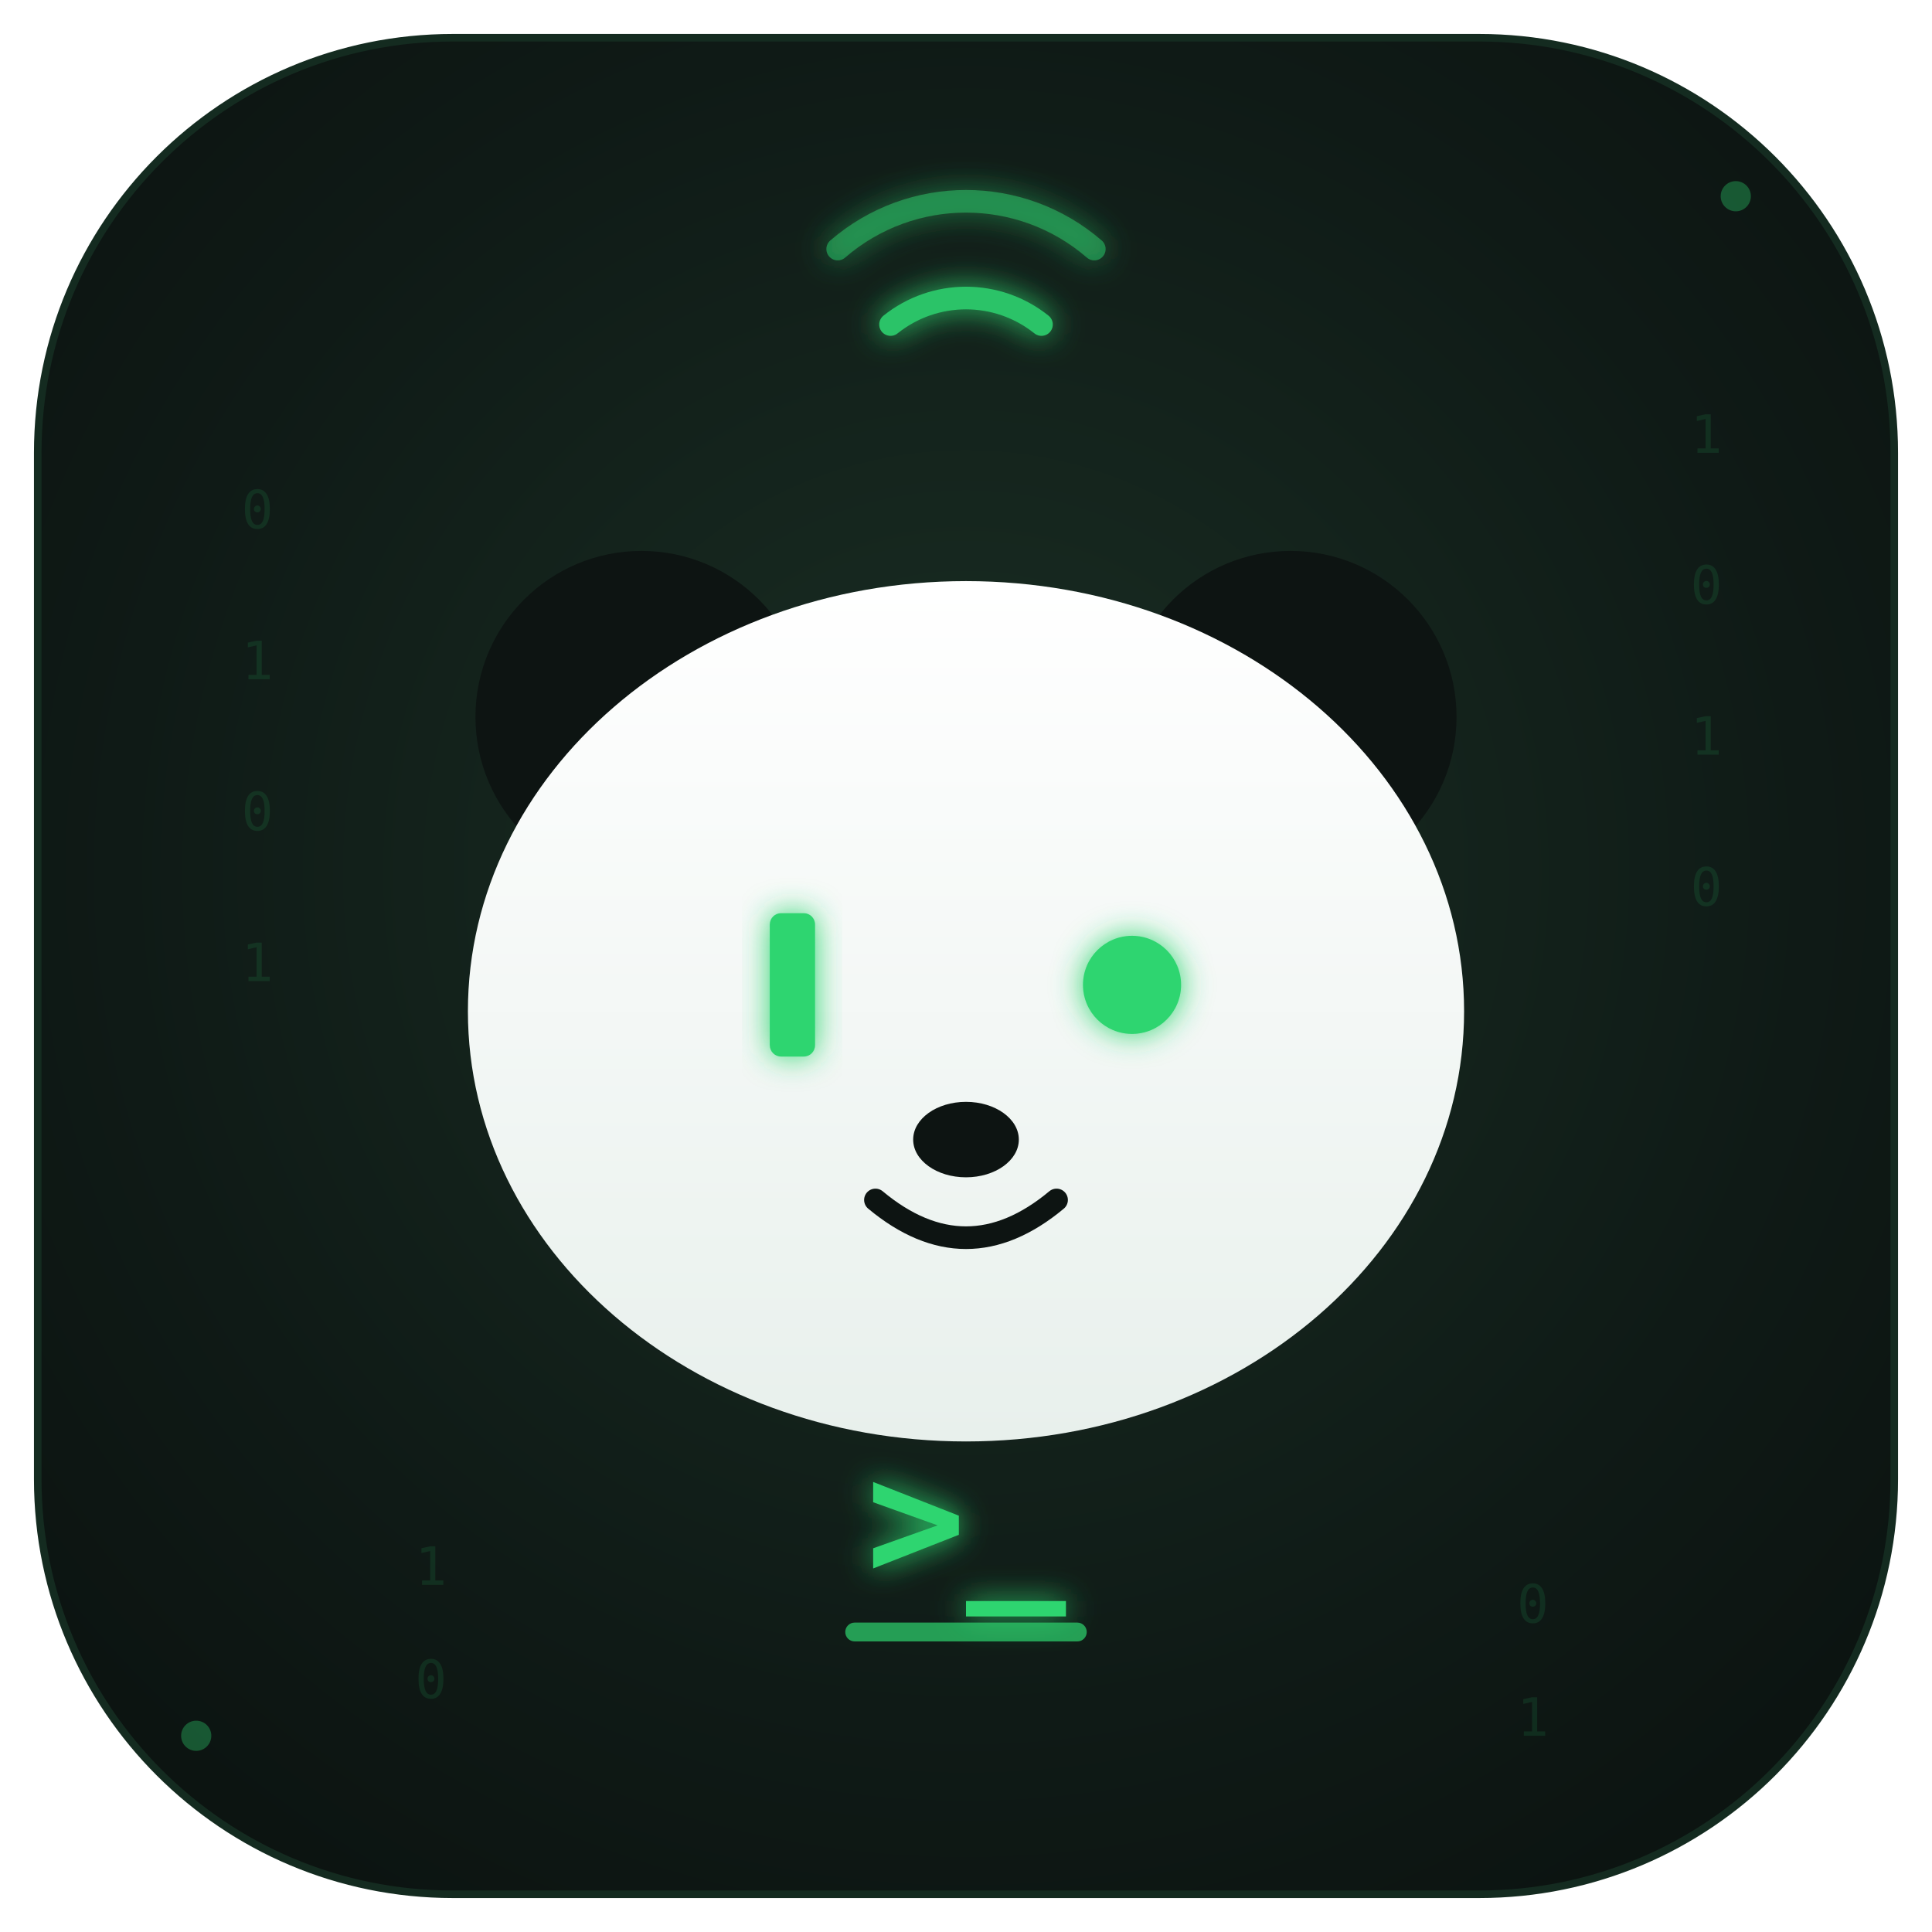
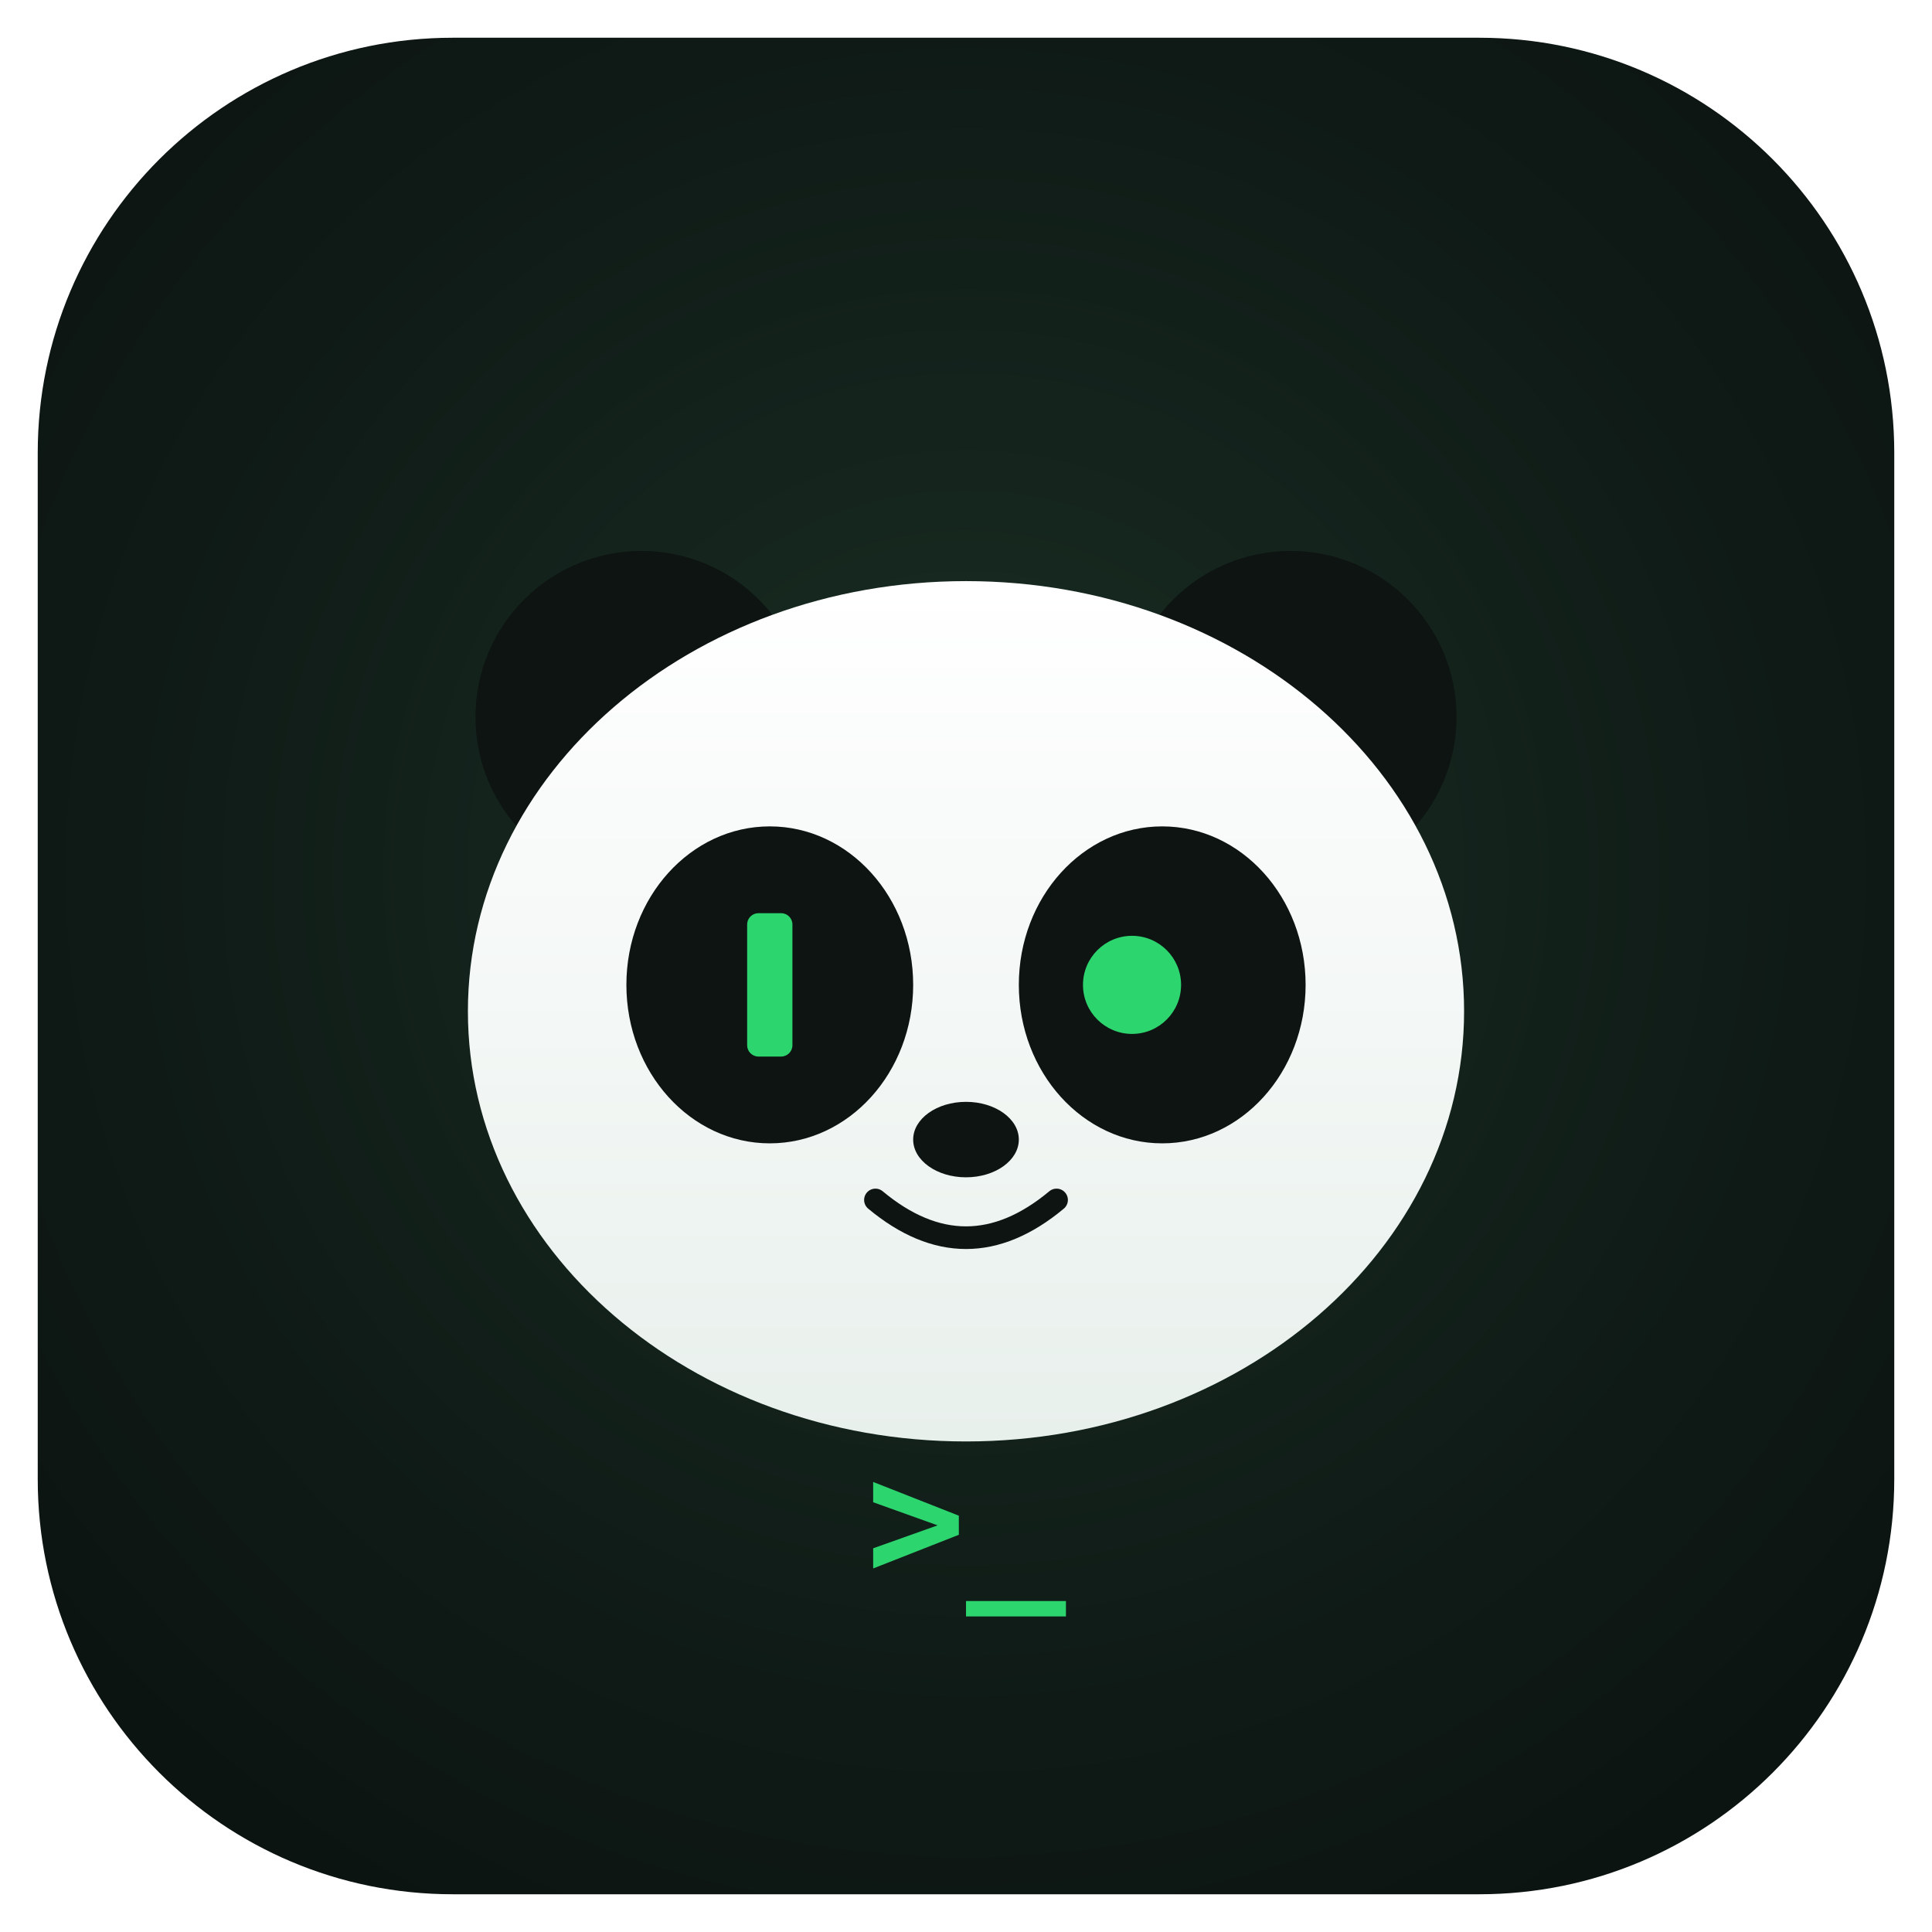
<svg xmlns="http://www.w3.org/2000/svg" viewBox="0 0 512 512" width="512" height="512" role="img" aria-label="Panda SSH Logo">
  <defs>
    <radialGradient id="bg" cx="50%" cy="45%" r="75%">
      <stop offset="0%" stop-color="#1a2f24" />
      <stop offset="60%" stop-color="#0f1a16" />
      <stop offset="100%" stop-color="#0a100e" />
    </radialGradient>
-     <filter id="softGlow" x="-60%" y="-60%" width="220%" height="220%">
-       <feGaussianBlur stdDeviation="4" result="blur" />
-       <feMerge>
-         <feMergeNode in="blur" />
-         <feMergeNode in="SourceGraphic" />
-       </feMerge>
-     </filter>
    <linearGradient id="face" x1="0%" y1="0%" x2="0%" y2="100%">
      <stop offset="0%" stop-color="#ffffff" />
      <stop offset="100%" stop-color="#e8f0ec" />
    </linearGradient>
  </defs>
-   <rect x="10" y="10" width="492" height="492" rx="110" fill="url(#bg)" stroke="#142b20" stroke-width="2" />
-   <g font-family="SF Mono, Menlo, monospace" font-size="14" fill="#2dd56f" opacity="0.12">
-     <text x="64" y="140">0</text>
-     <text x="64" y="180">1</text>
-     <text x="64" y="220">0</text>
-     <text x="64" y="260">1</text>
-     <text x="448" y="120">1</text>
-     <text x="448" y="160">0</text>
-     <text x="448" y="200">1</text>
-     <text x="448" y="240">0</text>
-     <text x="110" y="420">1</text>
-     <text x="110" y="450">0</text>
-     <text x="402" y="430">0</text>
-     <text x="402" y="460">1</text>
-   </g>
-   <g fill="none" stroke="#2dd56f" stroke-width="6" stroke-linecap="round" opacity="0.9" filter="url(#softGlow)">
-     <path d="M236 86 A32 32 0 0 1 276 86" />
-     <path d="M222 66 A52 52 0 0 1 290 66" opacity="0.55" />
-   </g>
+   <rect x="10" y="10" width="492" height="492" rx="110" fill="url(#bg)" />
  <circle cx="170" cy="190" r="44" fill="#0d1412" />
  <circle cx="342" cy="190" r="44" fill="#0d1412" />
  <ellipse cx="256" cy="268" rx="132" ry="114" fill="url(#face)" />
-   <rect x="204" y="242" width="12" height="38" rx="3" fill="#2dd56f" filter="url(#softGlow)" />
-   <circle cx="300" cy="261" r="13" fill="#2dd56f" filter="url(#softGlow)" />
+   <ellipse cx="204" cy="261" rx="38" ry="42" fill="#0d1412" />
+   <rect x="198" y="242" width="12" height="38" rx="3" fill="#2dd56f" />
+   <ellipse cx="308" cy="261" rx="38" ry="42" fill="#0d1412" />
+   <circle cx="300" cy="261" r="13" fill="#2dd56f" />
  <ellipse cx="256" cy="302" rx="14" ry="10" fill="#0d1412" />
  <path d="M232 318 Q256 338 280 318" fill="none" stroke="#0d1412" stroke-width="6" stroke-linecap="round" />
-   <g font-family="SF Mono, Menlo, monospace" font-size="44" font-weight="600" fill="#2dd56f" text-anchor="middle" filter="url(#softGlow)">
+   <g font-family="SF Mono, Menlo, monospace" font-size="44" font-weight="600" fill="#2dd56f" text-anchor="middle">
    <text x="256" y="418">&gt;_</text>
  </g>
-   <rect x="224" y="430" width="64" height="5" rx="2.5" fill="#2dd56f" opacity="0.7" />
-   <g fill="#2dd56f" opacity="0.35">
-     <circle cx="52" cy="460" r="4" />
-     <circle cx="460" cy="52" r="4" />
-   </g>
</svg>
